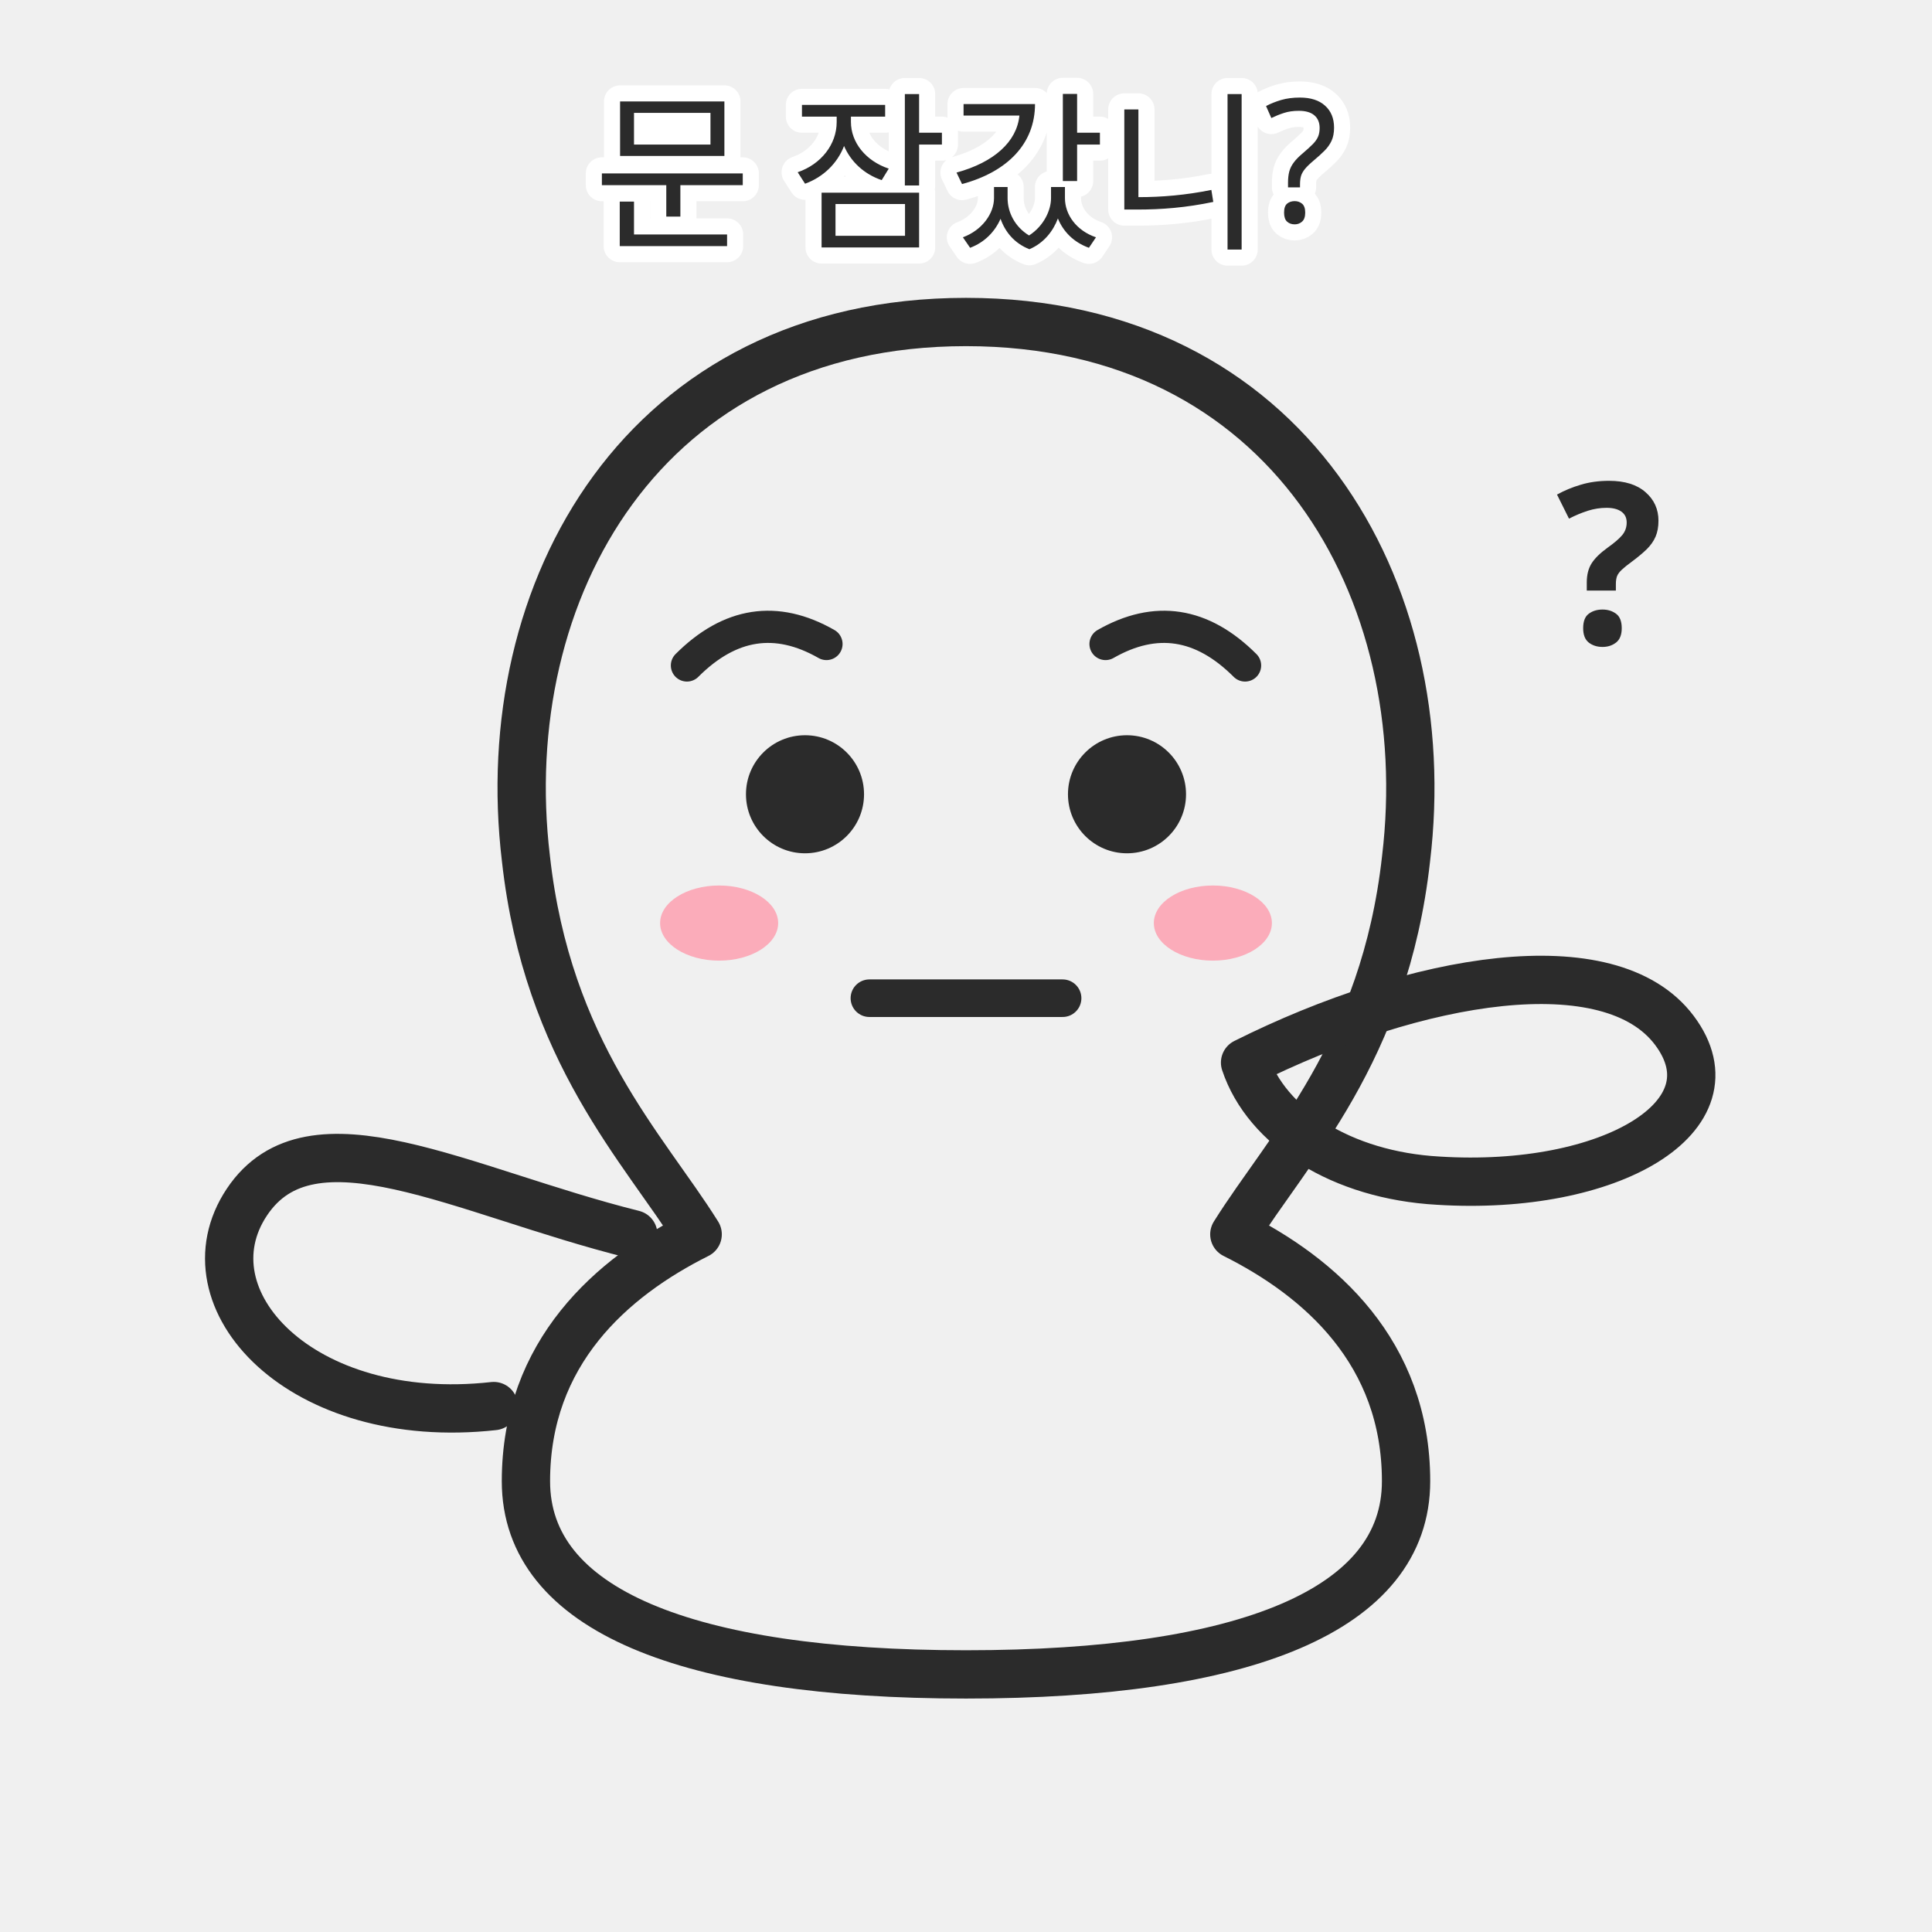
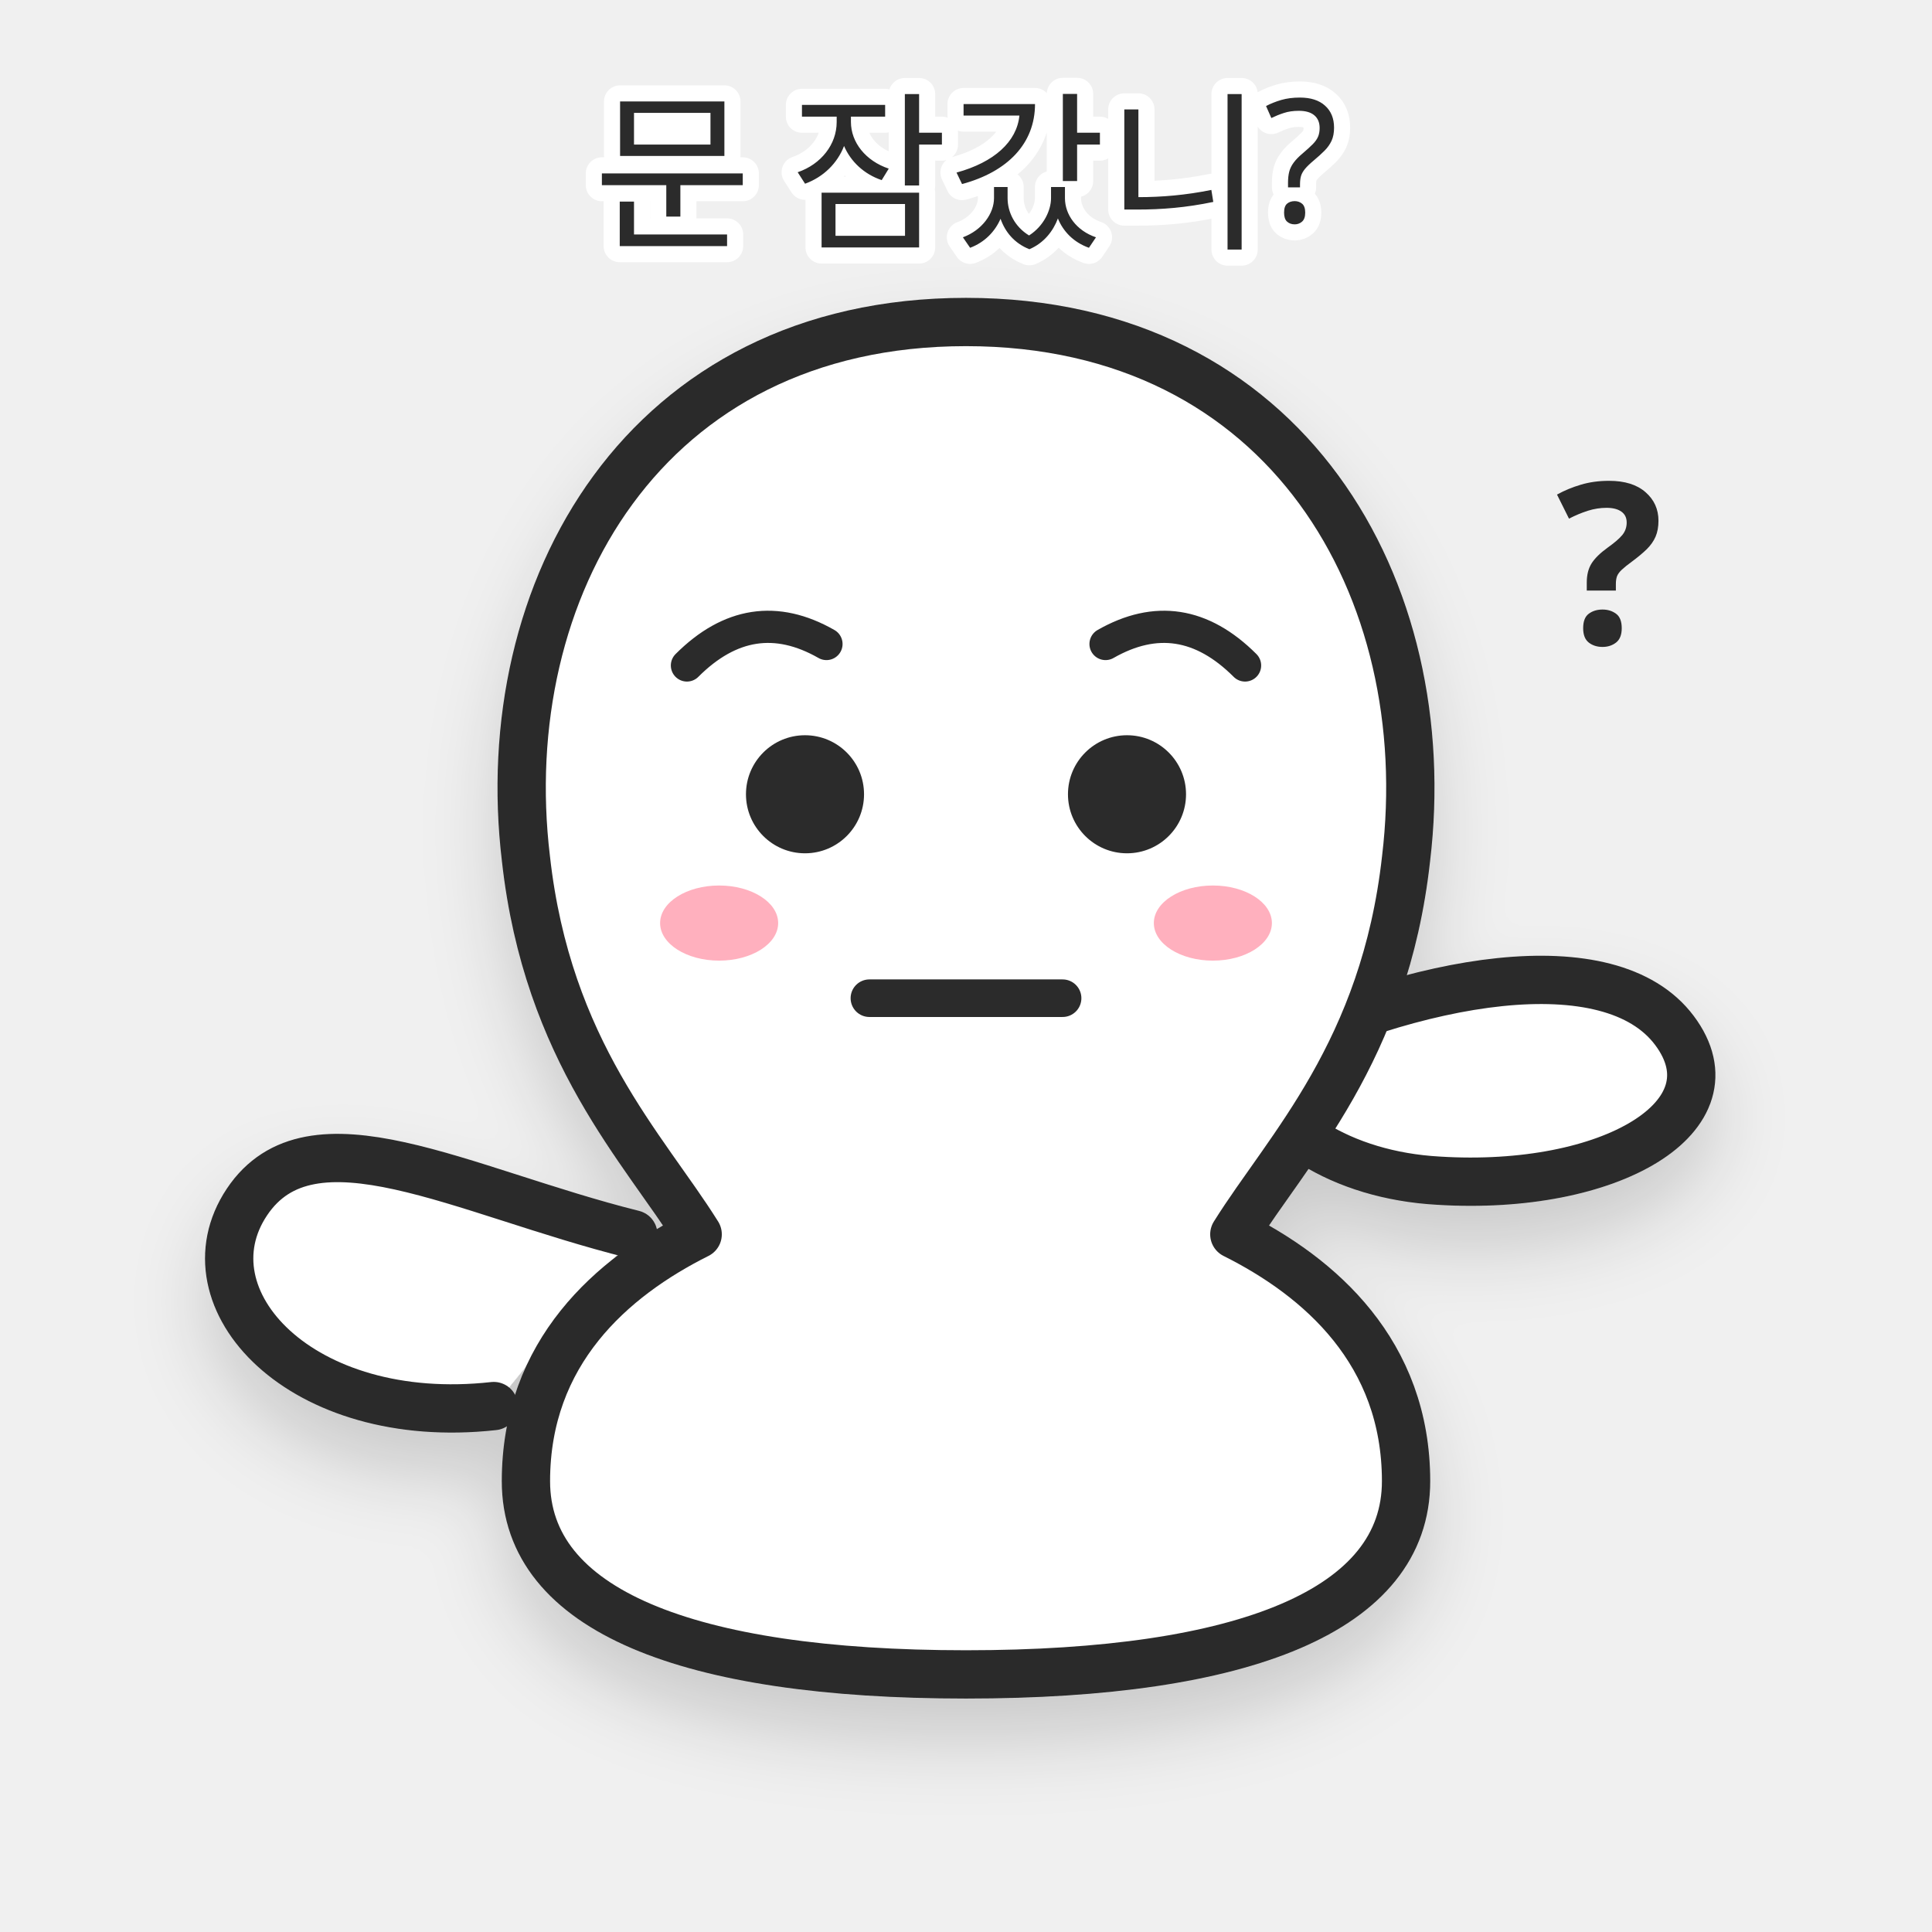
<svg xmlns="http://www.w3.org/2000/svg" width="360" height="360" viewBox="0 0 360 360">
-   <g fill="none" stroke="#2B2B2B" stroke-width="9" stroke-linecap="round" stroke-linejoin="round">
-     <path d="M180,60 C240,60 268,110 262,160 C258,196 240,214 230,230 C246,238 262,252 262,276 C262,300 232,312 180,312 C128,312 98,300 98,276 C98,252 114,238 130,230 C120,214 102,196 98,160 C92,110 120,60 180,60 Z" />
-     <path d="M118,230 C86,222 58,206 46,224 C34,242 56,266 92,262 M232,198 C264,182 300,176 312,192 C324,208 300,222 268,220 C250,219 236,210 232,198" />
+   <defs>
+     <filter id="dropshadow" x="-30%" y="-20%" width="160%" height="150%">
+       <feDropShadow dx="0" dy="8" stdDeviation="7" flood-color="#000000" flood-opacity="0.16" />
+     </filter>
+   </defs>
+   <g filter="url(#dropshadow)">
+     <g fill="#FFFFFF" stroke="#2B2B2B" stroke-width="9" stroke-linejoin="round" stroke-linecap="round">
+       <path d="M118,230 C86,222 58,206 46,224 C34,242 56,266 92,262 M232,198 C264,182 300,176 312,192 C324,208 300,222 268,220 C250,219 236,210 232,198" />
+       <path d="M180,60 C240,60 268,110 262,160 C258,196 240,214 230,230 C246,238 262,252 262,276 C262,300 232,312 180,312 C128,312 98,300 98,276 C98,252 114,238 130,230 C120,214 102,196 98,160 C92,110 120,60 180,60 Z" />
+     </g>
  </g>
  <path d="M128,124 Q140,112 154,120" fill="none" stroke="#2B2B2B" stroke-width="6" stroke-linecap="round" />
  <path d="M232,124 Q220,112 206,120" fill="none" stroke="#2B2B2B" stroke-width="6" stroke-linecap="round" />
  <circle cx="150" cy="148" r="11" fill="#2B2B2B" />
  <circle cx="210" cy="148" r="11" fill="#2B2B2B" />
  <path d="M162,186 L198,186" fill="none" stroke="#2B2B2B" stroke-width="7" stroke-linecap="round" />
  <ellipse cx="134" cy="172" rx="11" ry="7" fill="#FF8FA3" opacity="0.7" />
  <ellipse cx="226" cy="172" rx="11" ry="7" fill="#FF8FA3" opacity="0.7" />
  <text x="290" y="120" font-size="42" font-family="sans-serif" fill="#2B2B2B" font-weight="bold">?</text>
  <text x="180" y="44" text-anchor="middle" font-family="Jua" font-size="32" fill="#2B2B2B" stroke="#ffffff" stroke-width="6" paint-order="stroke" stroke-linejoin="round">문 잠갔니?</text>
</svg>
